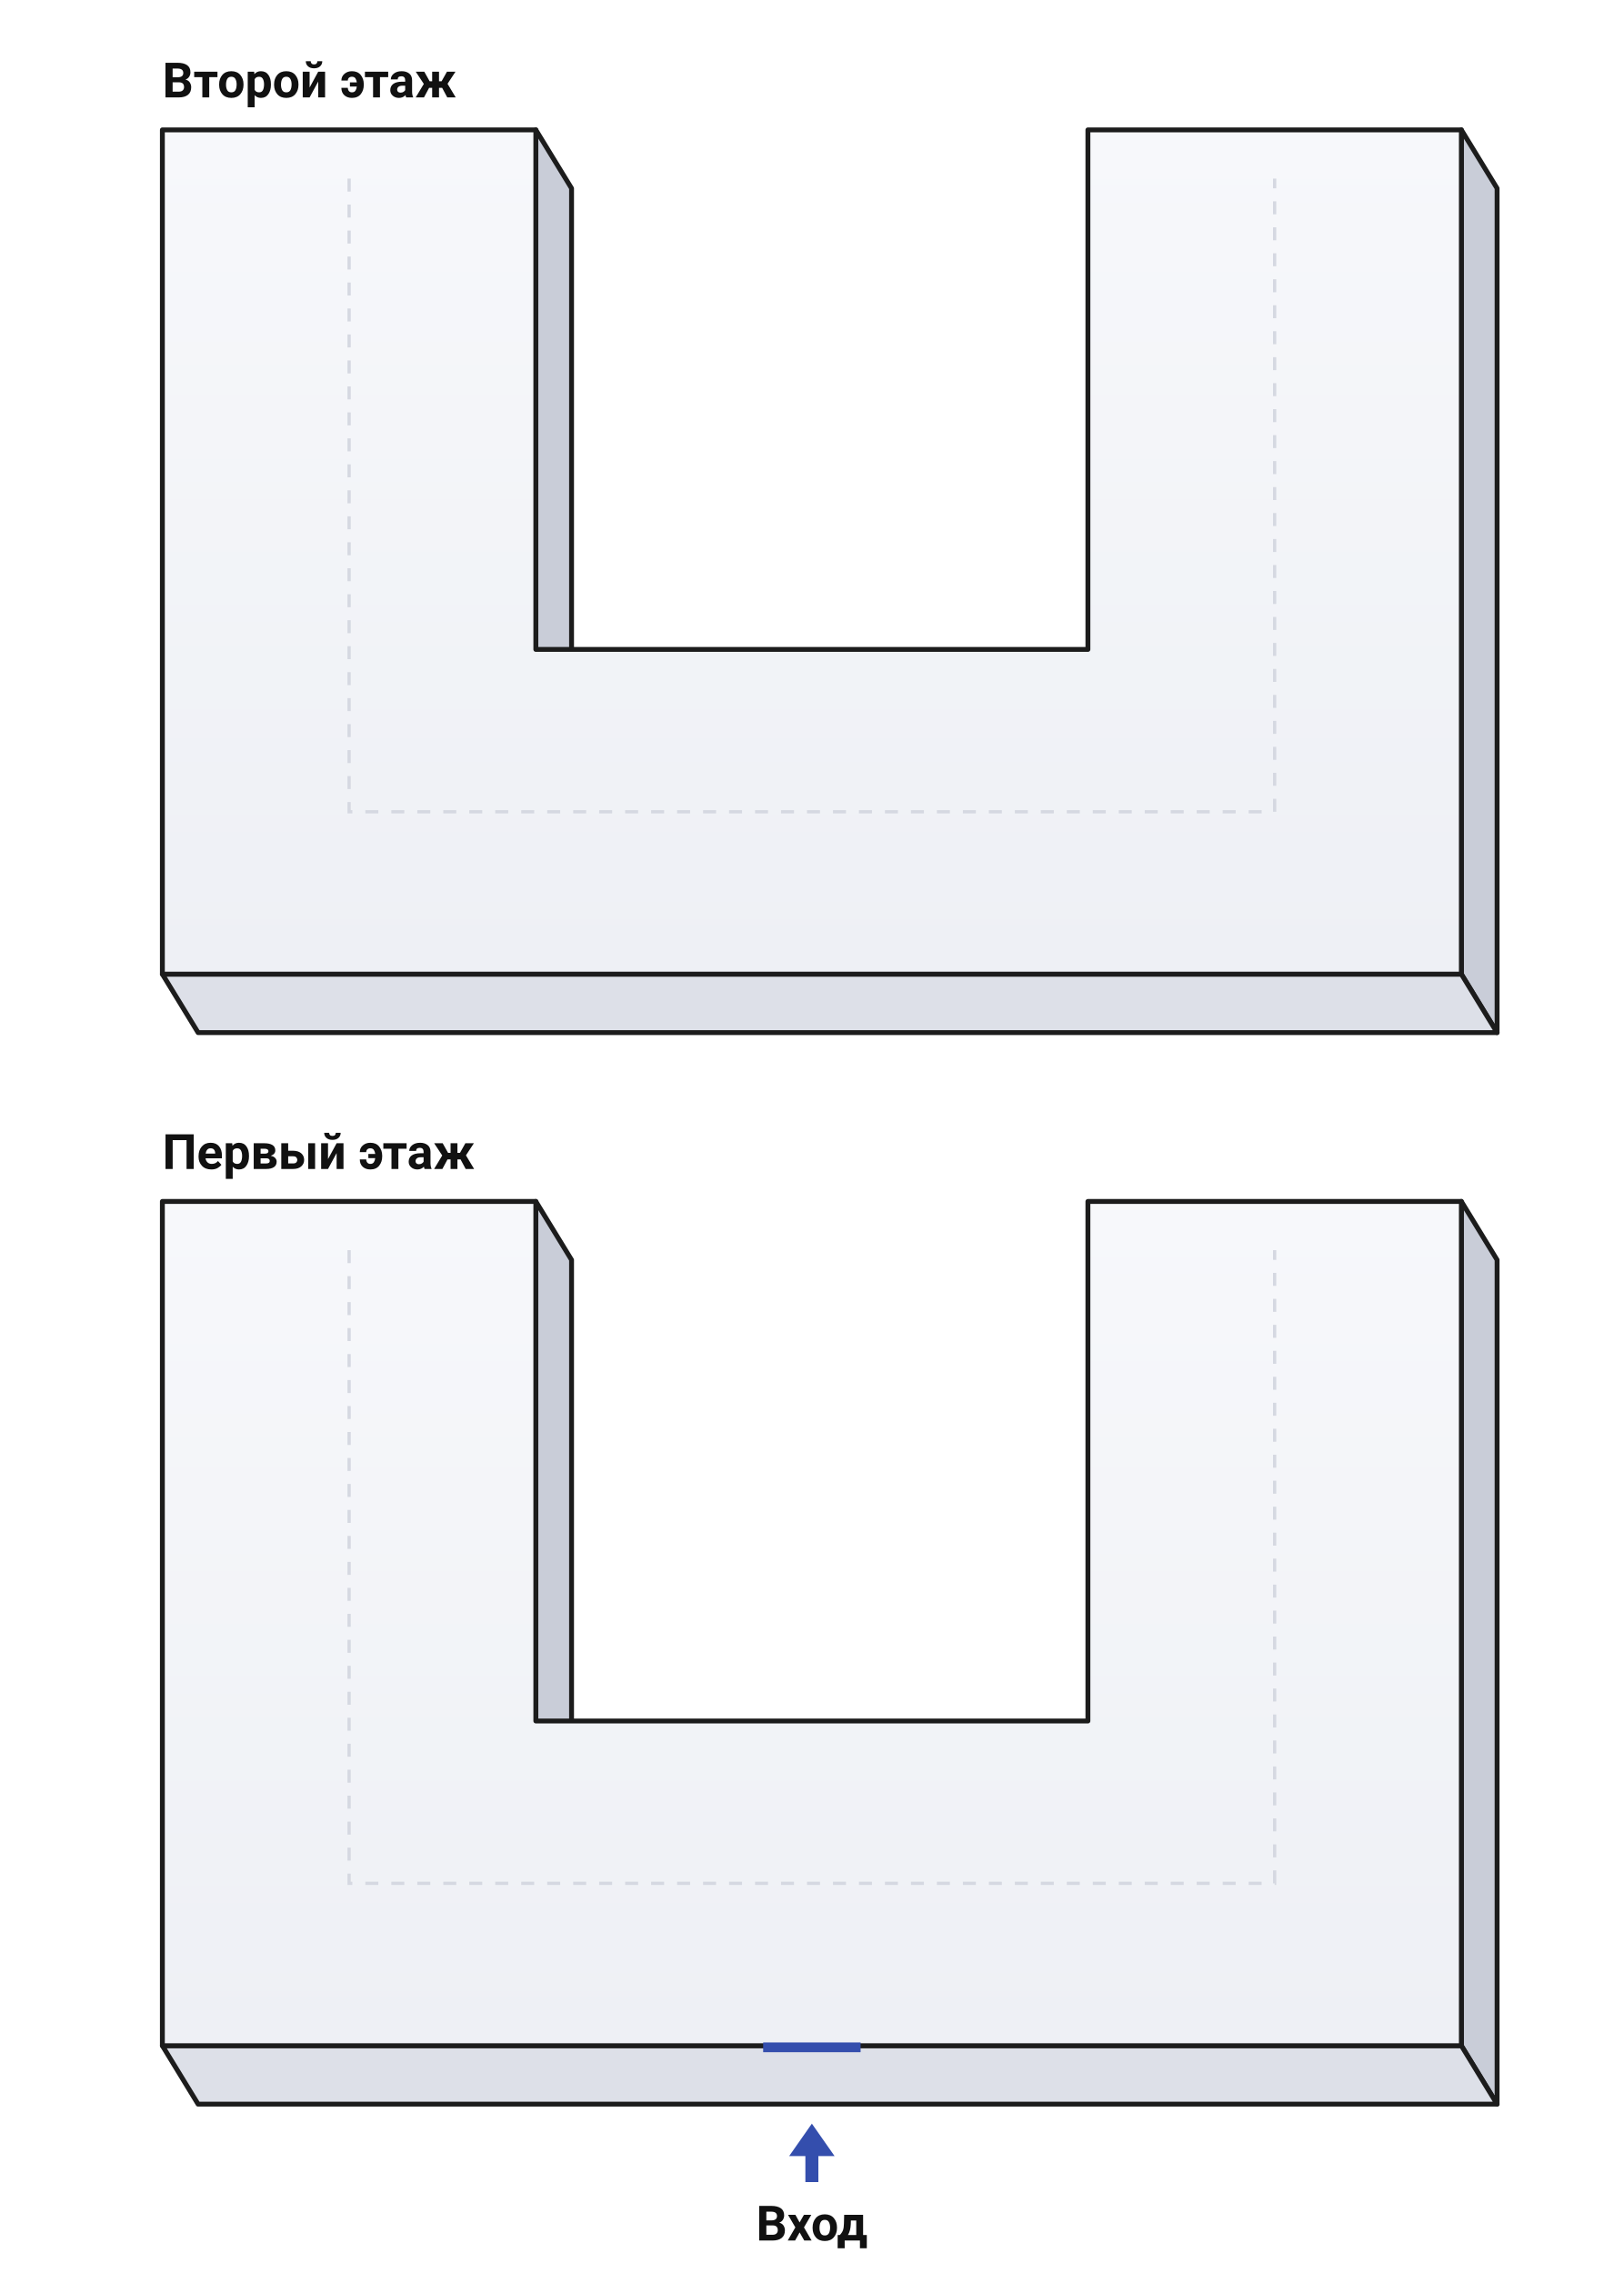
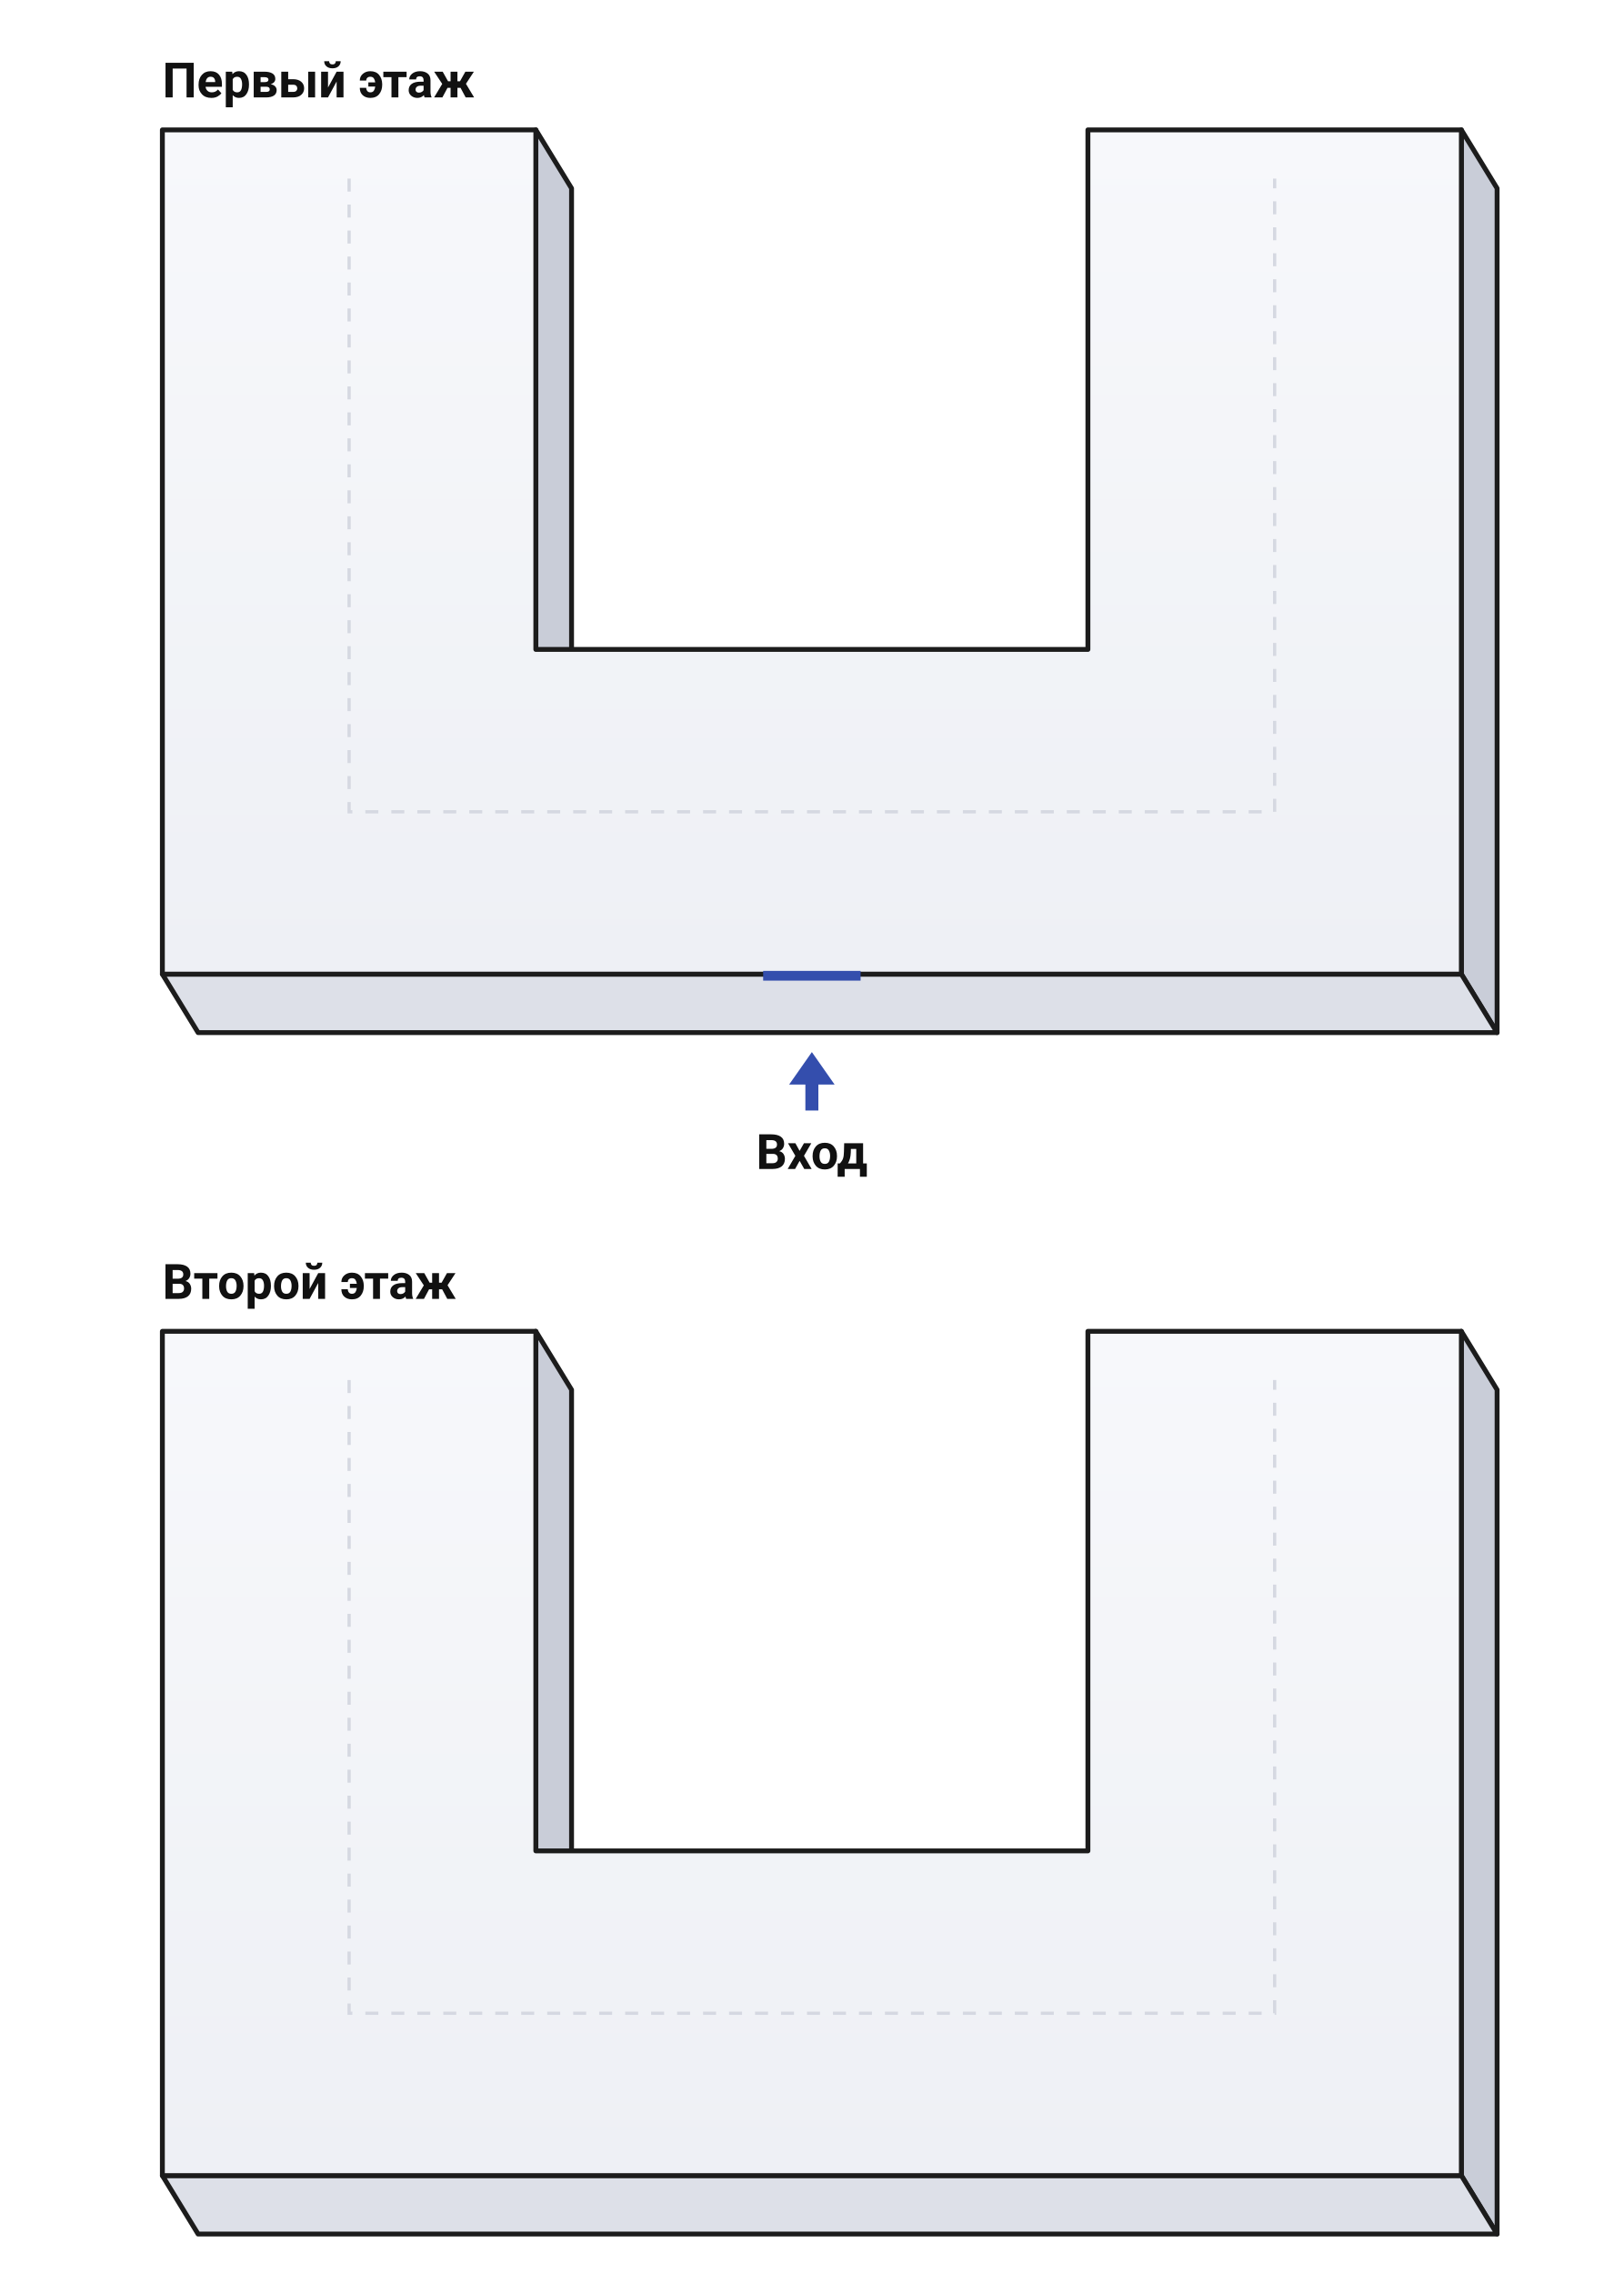
<svg xmlns="http://www.w3.org/2000/svg" xmlns:xlink="http://www.w3.org/1999/xlink" viewBox="0 0 1000 1400">
  <defs>
    <linearGradient id="roof" x1="0" y1="0" x2="0" y2="1">
      <stop offset="0" stop-color="#f7f8fb" />
      <stop offset="1" stop-color="#eef0f5" />
    </linearGradient>
    <g id="floor">
      <g stroke="#1c1c1c" stroke-width="3" stroke-linejoin="round">
        <polygon points="330,0 352,36 352,356 330,320" fill="#c9cdd8" />
        <polygon points="900,0 922,36 922,556 900,520" fill="#c9cdd8" />
        <polygon points="100,520 900,520 922,556 122,556" fill="#dde0e8" />
      </g>
      <polygon points="100,0 330,0 330,320 670,320 670,0 900,0 900,520 100,520" fill="url(#roof)" stroke="#1c1c1c" stroke-width="3" stroke-linejoin="round" />
      <polyline points="215,30 215,420 785,420 785,30" stroke="#d5d8e1" stroke-width="2" stroke-dasharray="8 8" fill="none" />
    </g>
  </defs>
  <g font-family="system-ui, -apple-system, Segoe UI, Roboto, Arial, sans-serif" font-weight="700" fill="#111">
-     <text x="100" y="60" font-size="30">Второй этаж</text>
-     <text x="100" y="720" font-size="30">Первый этаж</text>
+     <text x="100" y="60" font-size="30">Первый этаж</text>
+     <text x="100" y="800" font-size="30">Второй этаж</text>
  </g>
  <use href="#floor" xlink:href="#floor" y="80" />
-   <use href="#floor" xlink:href="#floor" y="740" />
-   <rect x="470" y="1258" width="60" height="6" fill="#344ead" />
+   <use href="#floor" xlink:href="#floor" y="820" />
+   <rect x="470" y="598" width="60" height="6" fill="#344ead" />
  <g fill="#344ead">
-     <polygon points="500,1308 486,1328 514,1328" />
-     <rect x="496" y="1326" width="8" height="18" />
+     <polygon points="500,648 486,668 514,668" />
+     <rect x="496" y="666" width="8" height="18" />
  </g>
-   <text x="500" y="1380" text-anchor="middle" font-family="system-ui, -apple-system, Segoe UI, Roboto, Arial, sans-serif" font-size="30" font-weight="700" fill="#111">Вход</text>
+   <text x="500" y="720" text-anchor="middle" font-family="system-ui, -apple-system, Segoe UI, Roboto, Arial, sans-serif" font-size="30" font-weight="700" fill="#111">Вход</text>
</svg>
